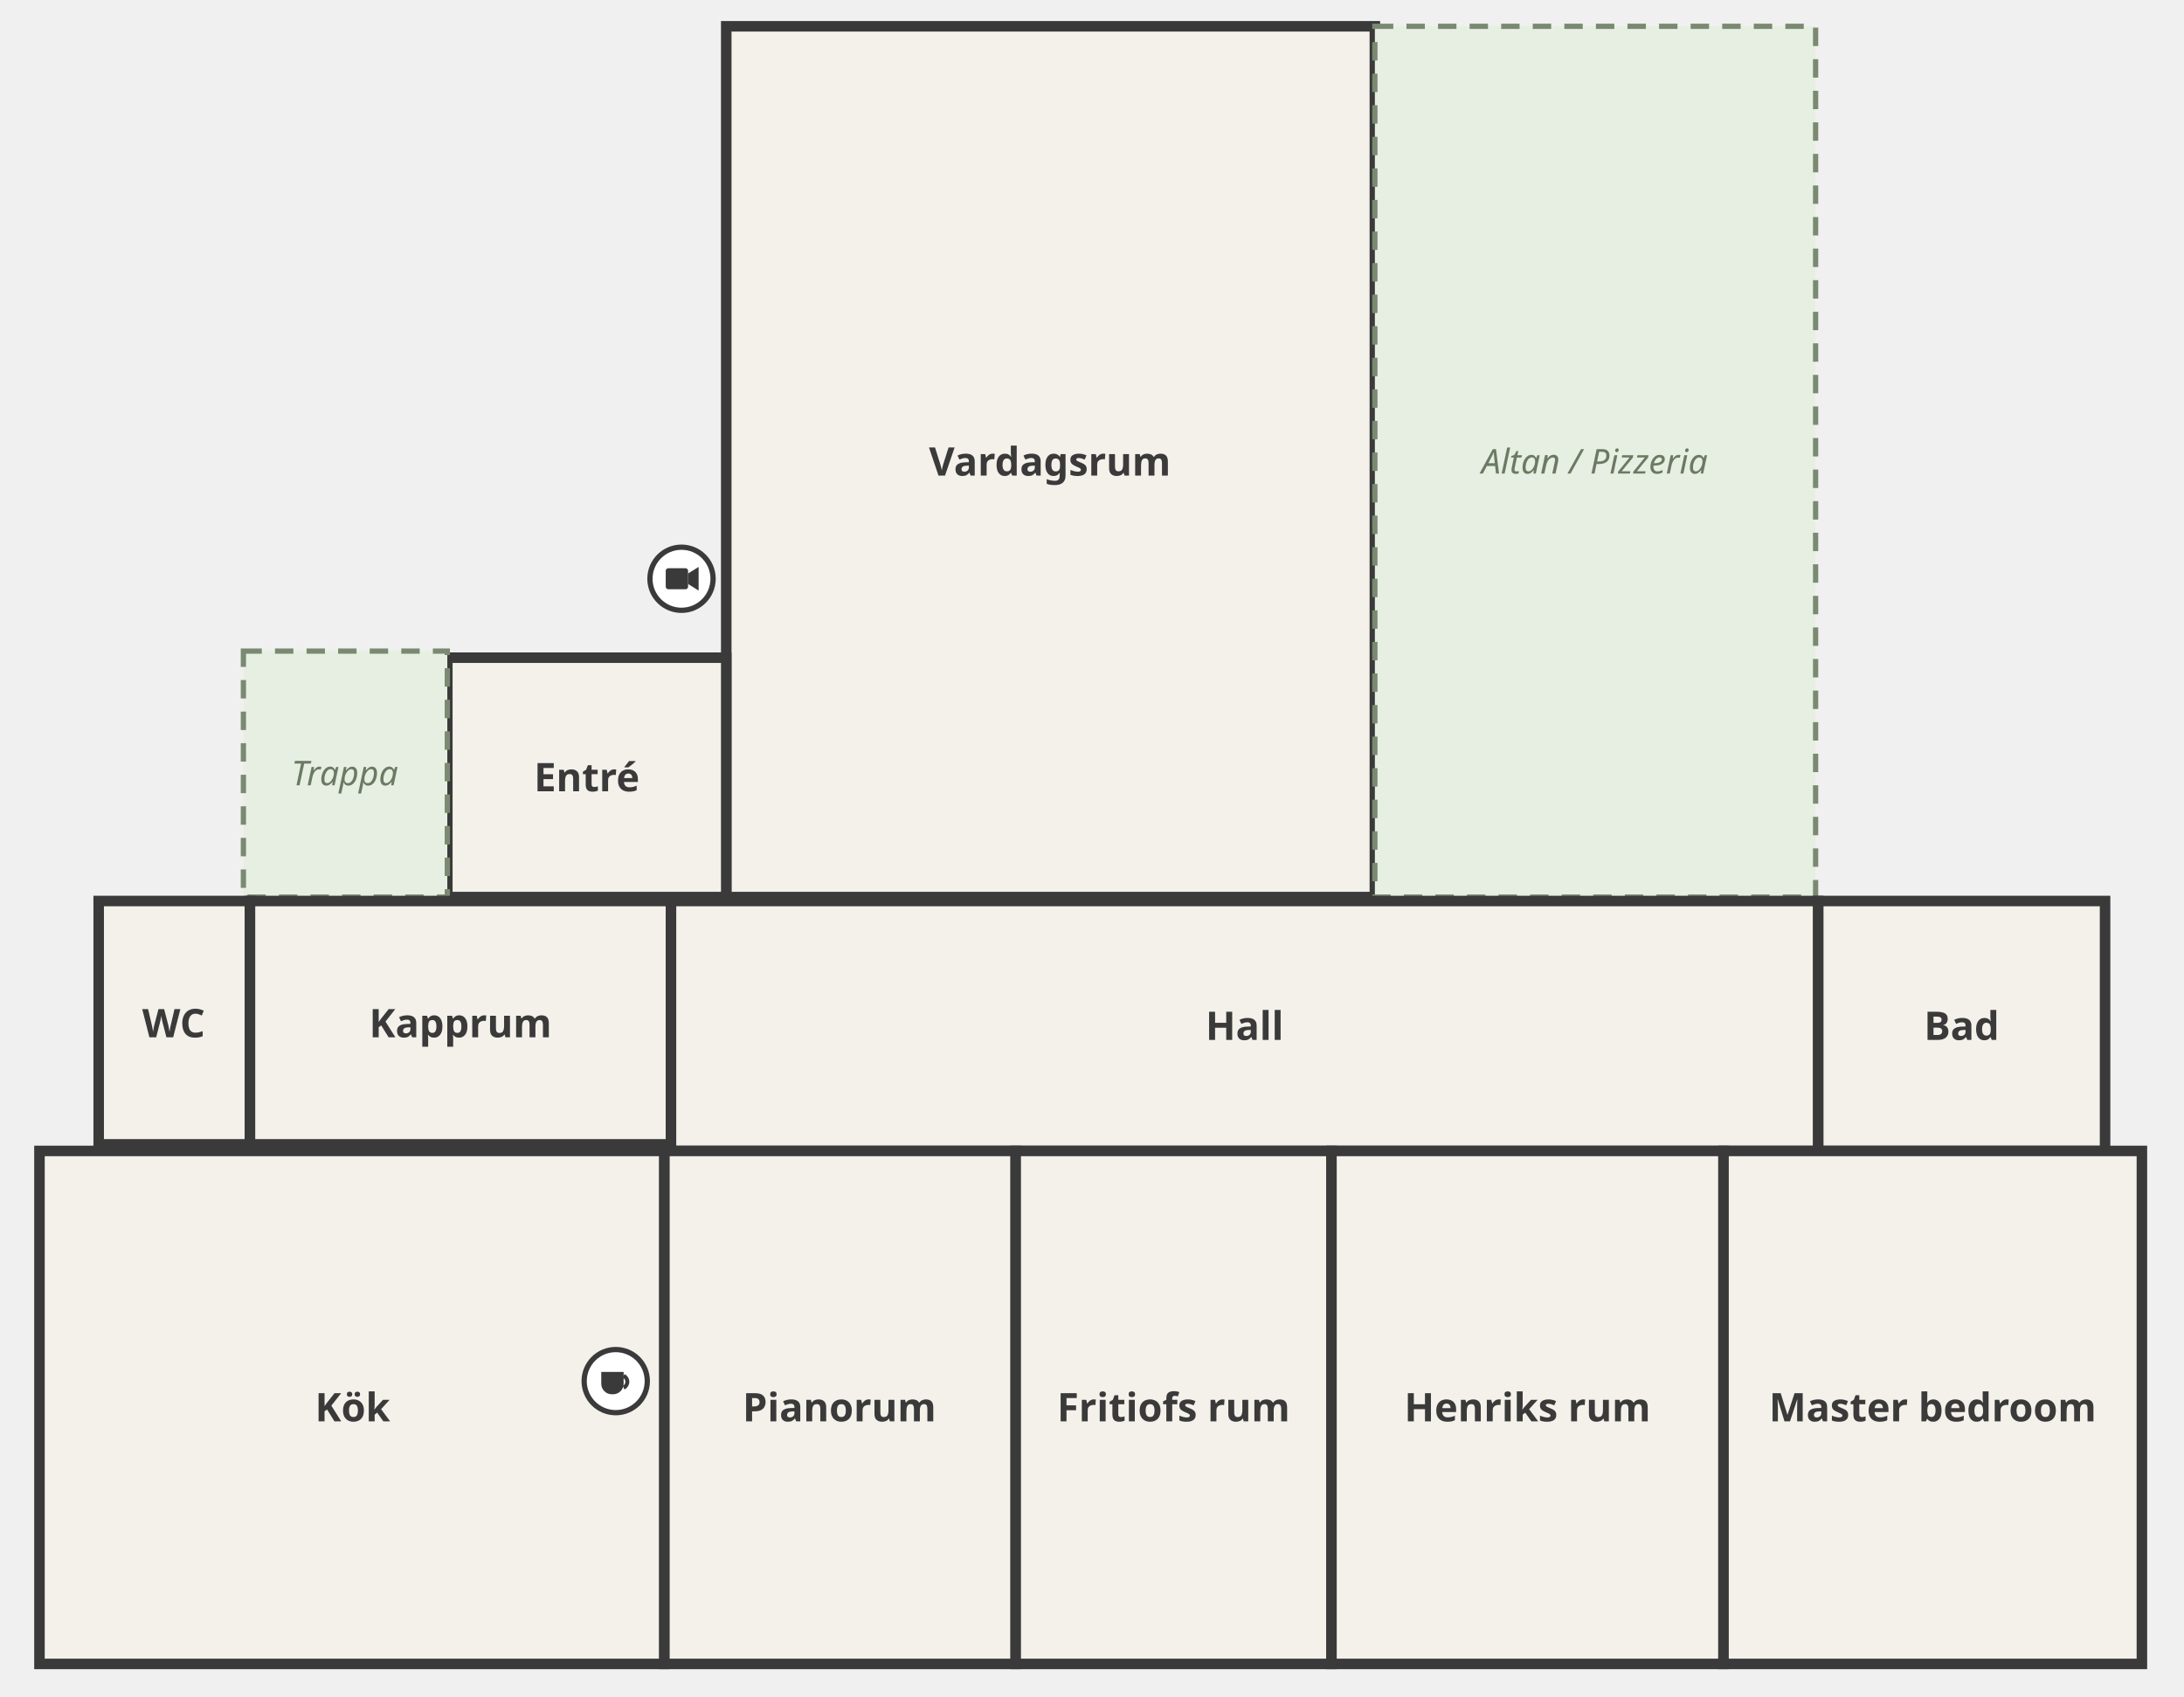
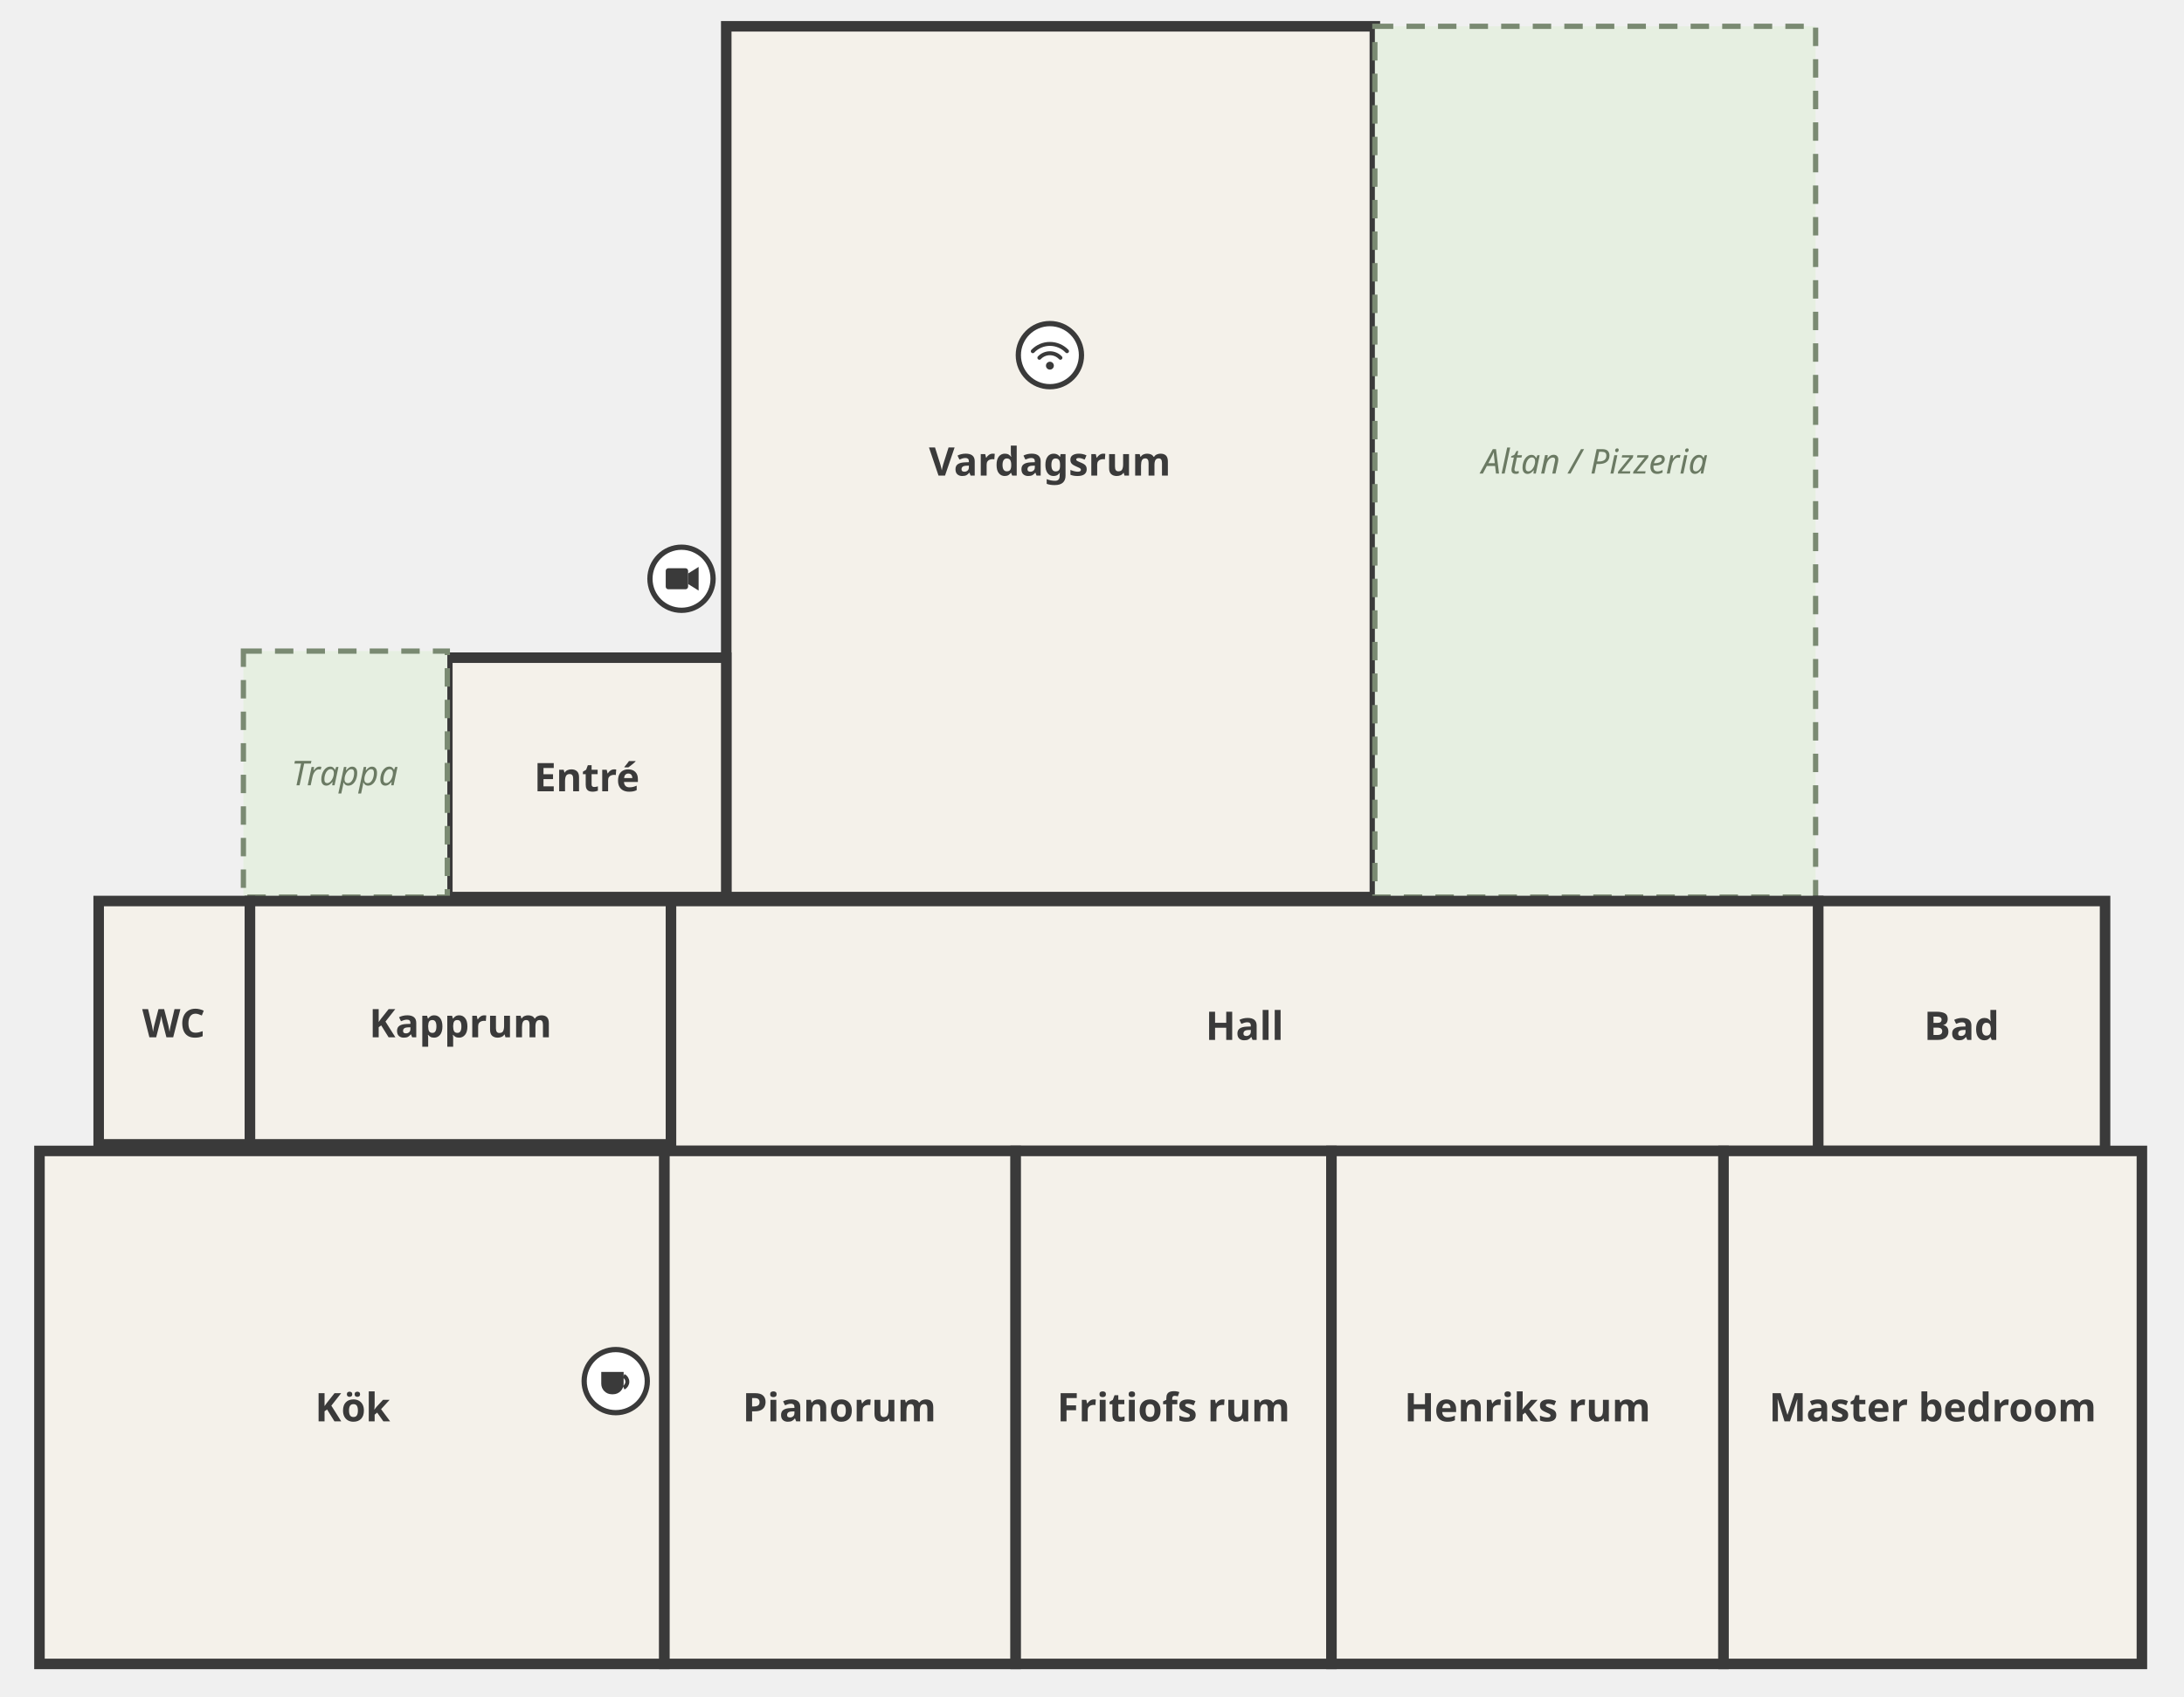
<svg xmlns="http://www.w3.org/2000/svg" viewBox="0 0 1660 1290" width="1660" height="1290">
  <style>
.room{fill:#f4f1ea;stroke:#3a3a3a;stroke-width:8}
.outdoor{fill:#e6efe1;stroke:#7a8a72;stroke-width:4;stroke-dasharray:14 10}
.label{font:600 30px sans-serif;fill:#3a3a3a;text-anchor:middle;dominant-baseline:middle;pointer-events:none}
.outdoor-label{font:italic 26px sans-serif;fill:#6b7a63}
.camera circle{fill:#ffffff;stroke:#3a3a3a;stroke-width:4}
.camera rect,.camera polygon{fill:#3a3a3a}
.appliance circle{fill:#ffffff;stroke:#3a3a3a;stroke-width:4}
.appliance path{fill:#3a3a3a}
.appliance path.handle{fill:none;stroke:#3a3a3a;stroke-width:3}
.small-value{font-size:20px}
+ .ap circle{fill:#ffffff;stroke:#3a3a3a;stroke-width:4}
+ .ap circle.dot{fill:#3a3a3a;stroke:none}
+ .ap path{fill:none;stroke:#3a3a3a;stroke-width:3;stroke-linecap:round}
.value{font:500 26px sans-serif;fill:#5a5a5a;text-anchor:middle;dominant-baseline:middle;pointer-events:none}
</style>
  <rect id="vardagsrum" class="room" x="552" y="20" width="493" height="662" />
  <rect id="pizzerian" class="outdoor" x="1045" y="20" width="335" height="662" />
  <rect id="entre" class="room" x="340" y="500" width="212" height="182" />
  <rect id="trappa" class="outdoor" x="185" y="495" width="155" height="187" />
  <rect id="wc" class="room" x="75" y="685" width="115" height="185" />
  <rect id="kapprum" class="room" x="190" y="685" width="320" height="185" />
  <rect id="hall" class="room" x="510" y="685" width="872" height="190" />
  <rect id="bad" class="room" x="1382" y="685" width="218" height="190" />
  <rect id="kok" class="room" x="30" y="875" width="475" height="390" />
  <rect id="pianorum" class="room" x="505" y="875" width="267" height="390" />
  <rect id="fritiofs_rum" class="room" x="772" y="875" width="240" height="390" />
  <rect id="henriks_rum" class="room" x="1012" y="875" width="298" height="390" />
  <rect id="master_bedroom" class="room" x="1310" y="875" width="318" height="390" />
  <text id="vardagsrum_label" class="label" x="798" y="351">Vardagsrum</text>
  <text id="pizzerian_label" class="label outdoor-label" x="1212" y="351">Altan / Pizzeria</text>
  <text id="entre_label" class="label" x="446" y="591">Entré</text>
  <text id="trappa_label" class="label outdoor-label" x="262" y="588">Trappa</text>
  <text id="wc_label" class="label" x="132" y="778">WC</text>
  <text id="kapprum_label" class="label" x="350" y="778">Kapprum</text>
  <text id="hall_label" class="label" x="946" y="780">Hall</text>
  <text id="bad_label" class="label" x="1491" y="780">Bad</text>
  <text id="kok_label" class="label" x="268" y="1070">Kök</text>
  <text id="pianorum_label" class="label" x="638" y="1070">Pianorum</text>
  <text id="fritiofs_rum_label" class="label" x="892" y="1070">Fritiofs rum</text>
  <text id="henriks_rum_label" class="label" x="1161" y="1070">Henriks rum</text>
  <text id="master_bedroom_label" class="label" x="1469" y="1070">Master bedroom</text>
  <text id="vardagsrum_temp" class="value" x="798" y="393" />
  <g id="camera_c120" class="camera">
    <circle cx="518" cy="440" r="24" />
    <rect x="506" y="432" width="17" height="16" rx="2" />
    <polygon points="523,436 531,431 531,449 523,444" />
  </g>
  <g id="kaffemaskin" class="appliance">
    <circle cx="468" cy="1050" r="24" />
    <path d="M457,1043 h17 v9 a8,8 0 0 1 -8,8 h-1 a8,8 0 0 1 -8,-8 z" />
    <path class="handle" d="M474,1046 a5,5 0 0 1 0,9" />
  </g>
  <text id="kaffemaskin_power" class="value small-value" x="468" y="1092" />
+   <g id="ap_u6_lr" class="ap">
+     <circle cx="798" cy="270" r="24" />
+     <path d="M785,267 a18,18 0 0 1 26,0 M790,272 a11,11 0 0 1 16,0" />
+     <circle class="dot" cx="798" cy="278" r="3" />
+   </g>
+   <text id="ap_u6_lr_clients" class="value small-value" x="798" y="310" />
</svg>
